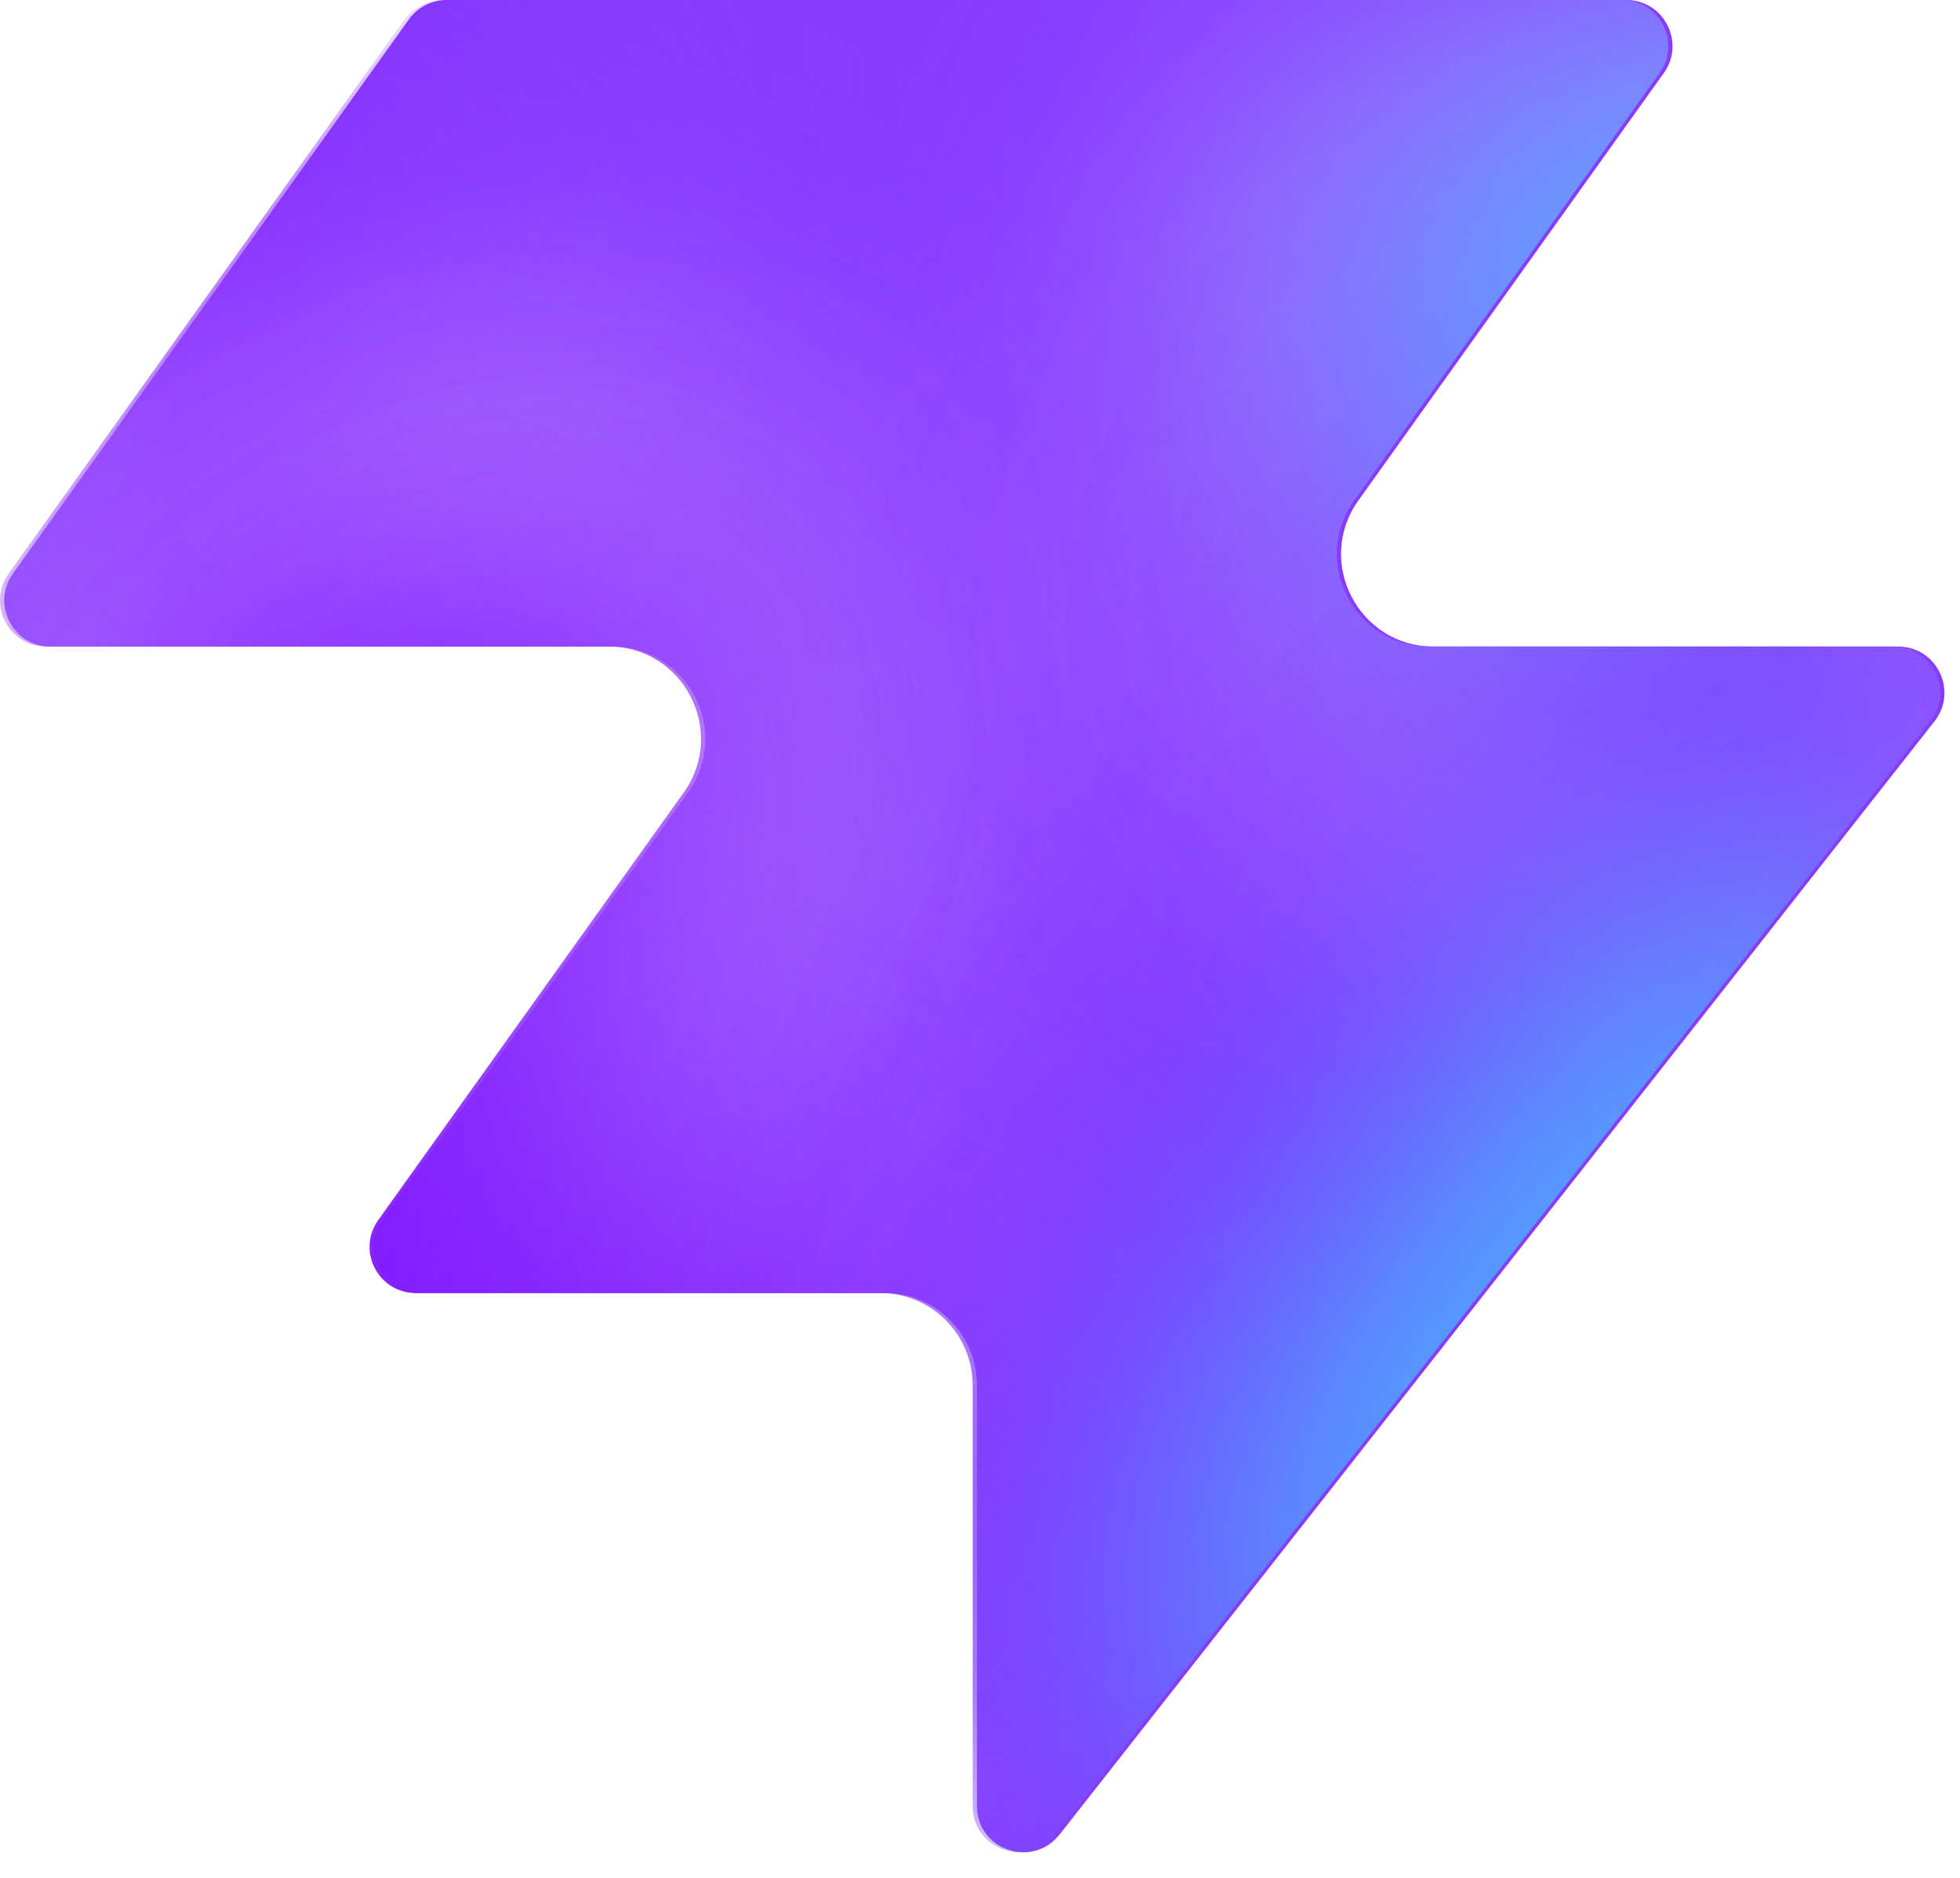
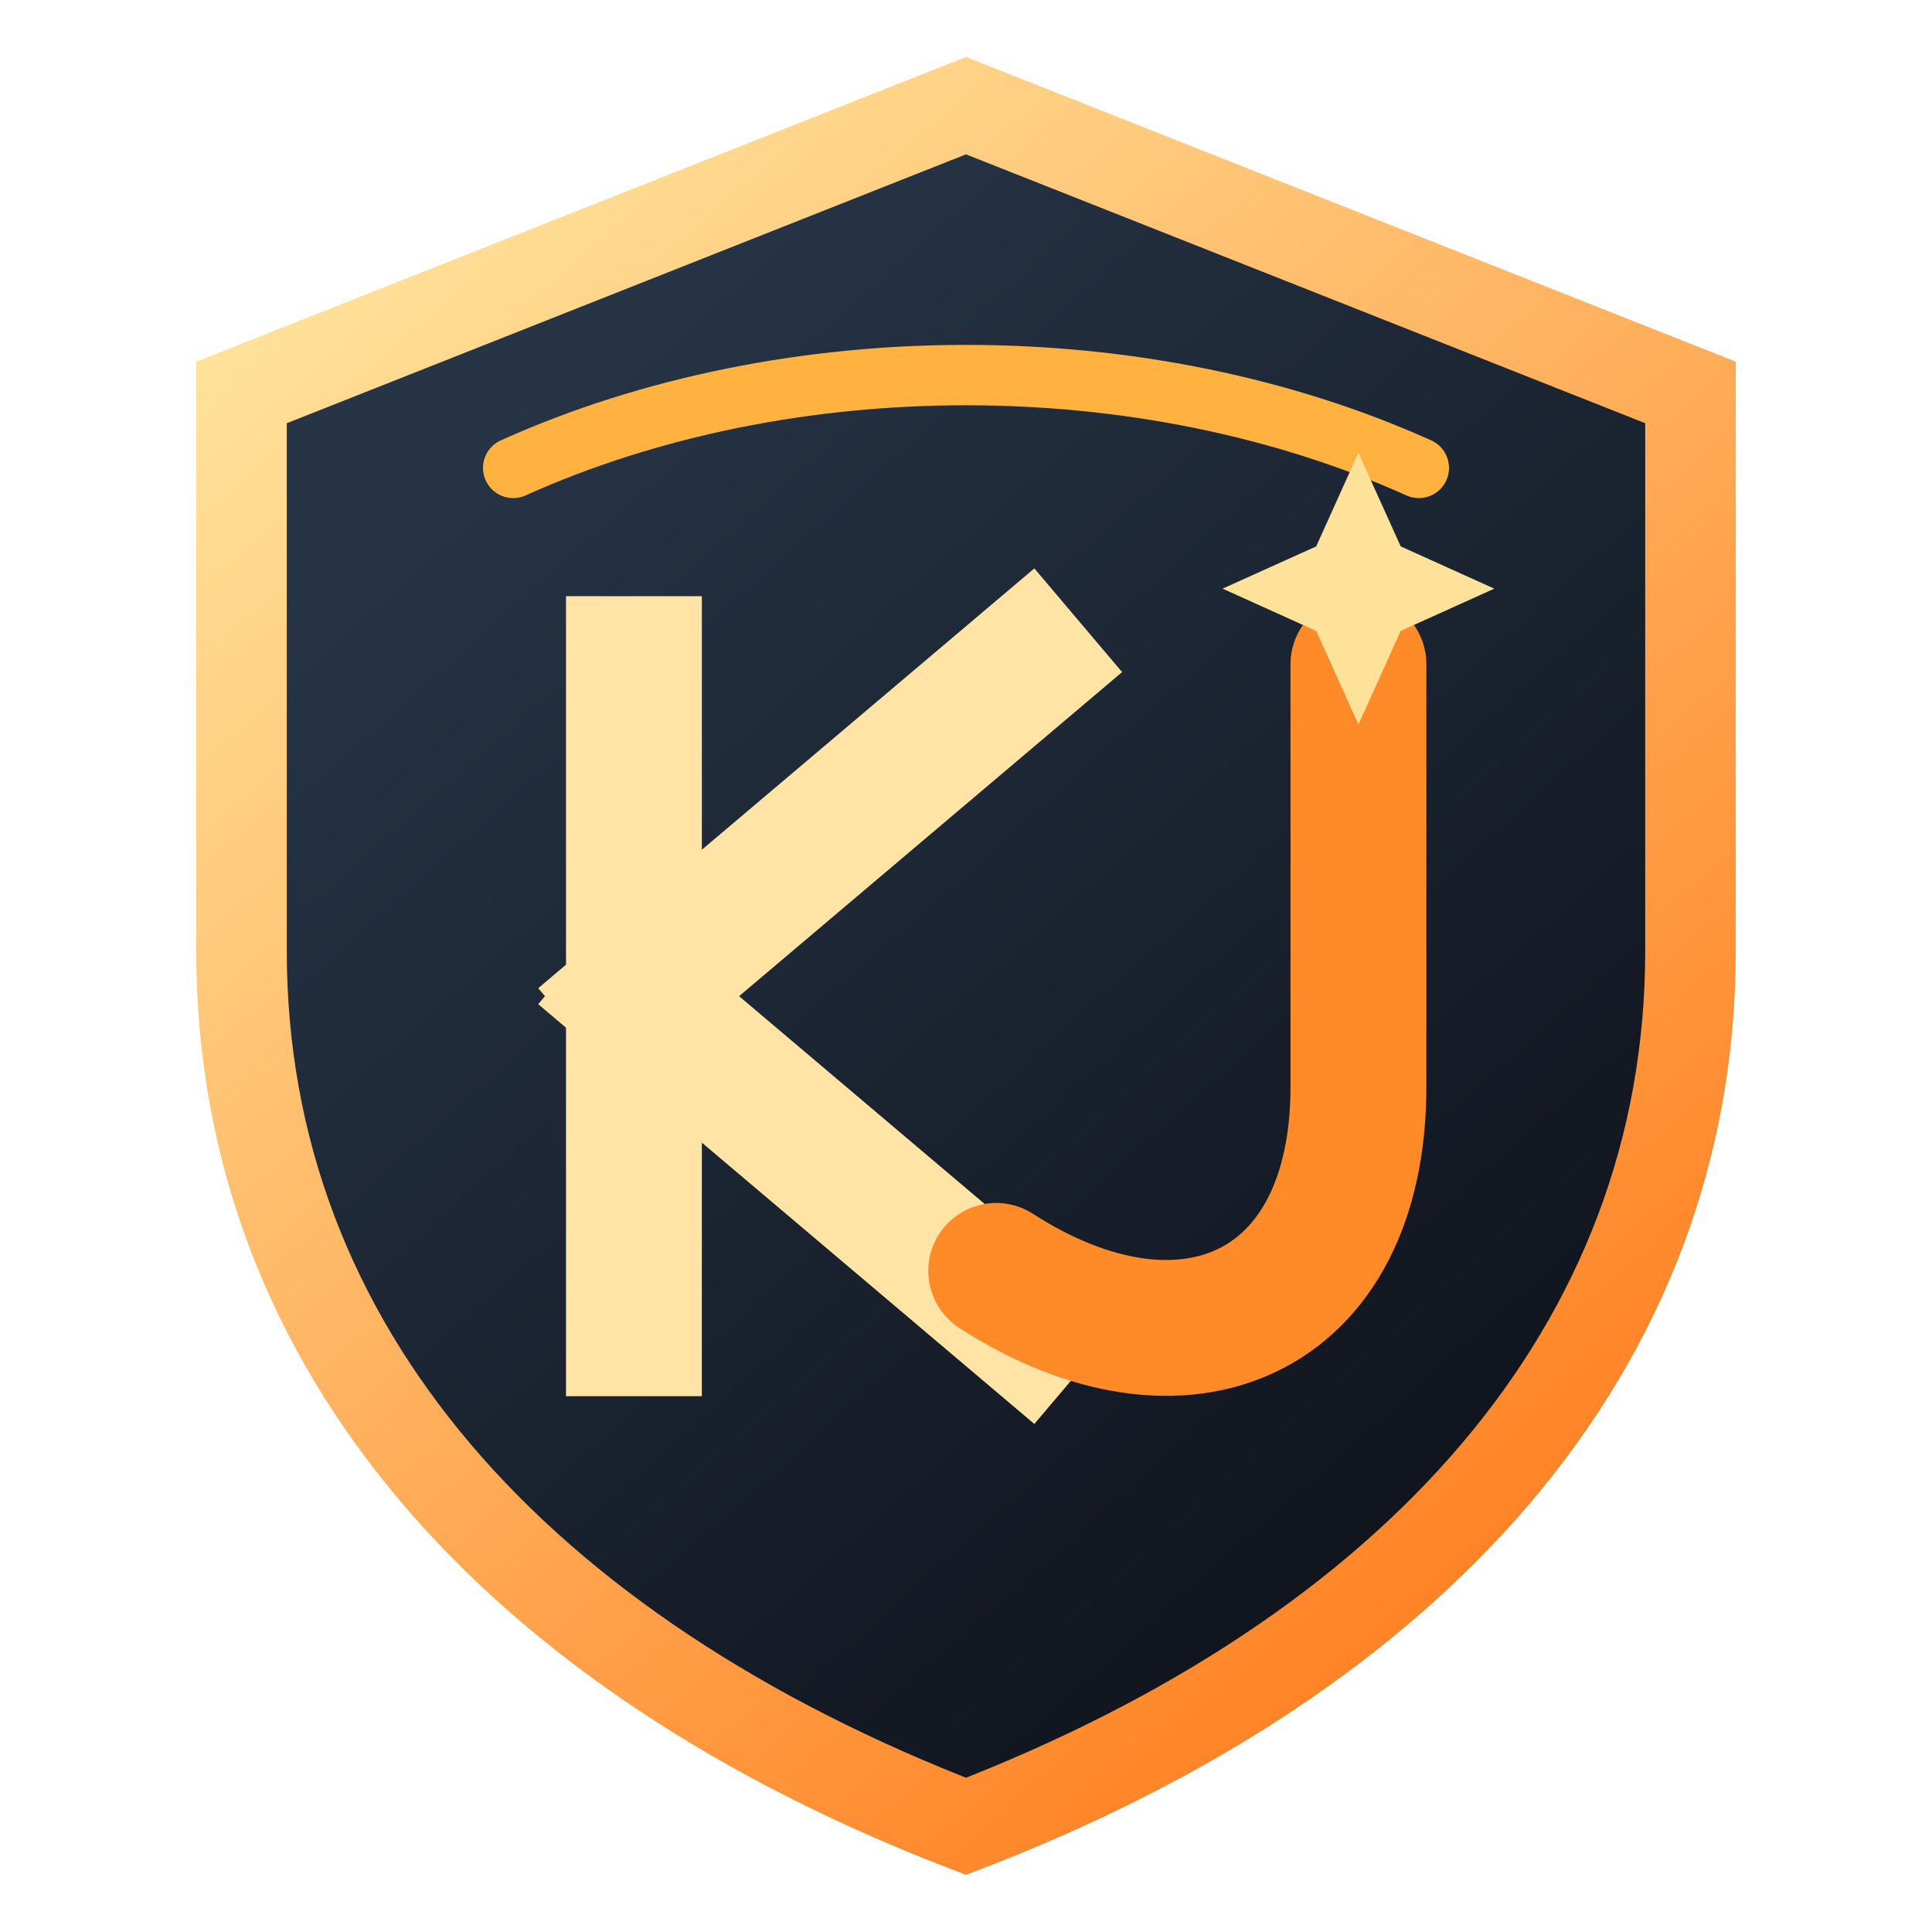
- <svg xmlns="http://www.w3.org/2000/svg" width="48" height="46" fill="none" viewBox="0 0 48 46">
-   <path fill="#863bff" d="M25.946 44.938c-.664.845-2.021.375-2.021-.698V33.937a2.26 2.26 0 0 0-2.262-2.262H10.287c-.92 0-1.456-1.04-.92-1.788l7.48-10.471c1.07-1.497 0-3.578-1.842-3.578H1.237c-.92 0-1.456-1.04-.92-1.788L10.013.474c.214-.297.556-.474.92-.474h28.894c.92 0 1.456 1.04.92 1.788l-7.48 10.471c-1.07 1.498 0 3.579 1.842 3.579h11.377c.943 0 1.473 1.088.89 1.83L25.947 44.94z" style="fill:#863bff;fill:color(display-p3 .525 .23 1);fill-opacity:1" />
-   <mask id="a" width="48" height="46" x="0" y="0" maskUnits="userSpaceOnUse" style="mask-type:alpha">
-     <path fill="#000" d="M25.842 44.938c-.664.844-2.021.375-2.021-.698V33.937a2.26 2.26 0 0 0-2.262-2.262H10.183c-.92 0-1.456-1.04-.92-1.788l7.48-10.471c1.07-1.498 0-3.579-1.842-3.579H1.133c-.92 0-1.456-1.04-.92-1.787L9.91.473c.214-.297.556-.474.92-.474h28.894c.92 0 1.456 1.04.92 1.788l-7.48 10.471c-1.07 1.498 0 3.578 1.842 3.578h11.377c.943 0 1.473 1.088.89 1.832L25.843 44.94z" style="fill:#000;fill-opacity:1" />
-   </mask>
-   <g mask="url(#a)">
-     <g filter="url(#b)">
-       <ellipse cx="5.508" cy="14.704" fill="#ede6ff" rx="5.508" ry="14.704" style="fill:#ede6ff;fill:color(display-p3 .927 .903 1);fill-opacity:1" transform="matrix(.00324 1 1 -.00324 -4.47 31.516)" />
-     </g>
-     <g filter="url(#c)">
-       <ellipse cx="10.399" cy="29.851" fill="#ede6ff" rx="10.399" ry="29.851" style="fill:#ede6ff;fill:color(display-p3 .927 .903 1);fill-opacity:1" transform="matrix(.00324 1 1 -.00324 -39.328 7.883)" />
-     </g>
-     <g filter="url(#d)">
-       <ellipse cx="5.508" cy="30.487" fill="#7e14ff" rx="5.508" ry="30.487" style="fill:#7e14ff;fill:color(display-p3 .492 .077 1);fill-opacity:1" transform="rotate(89.814 -25.913 -14.639)scale(1 -1)" />
-     </g>
-     <g filter="url(#e)">
-       <ellipse cx="5.508" cy="30.599" fill="#7e14ff" rx="5.508" ry="30.599" style="fill:#7e14ff;fill:color(display-p3 .492 .077 1);fill-opacity:1" transform="rotate(89.814 -32.644 -3.334)scale(1 -1)" />
-     </g>
-     <g filter="url(#f)">
-       <ellipse cx="5.508" cy="30.599" fill="#7e14ff" rx="5.508" ry="30.599" style="fill:#7e14ff;fill:color(display-p3 .492 .077 1);fill-opacity:1" transform="matrix(.00324 1 1 -.00324 -34.34 30.47)" />
-     </g>
-     <g filter="url(#g)">
-       <ellipse cx="14.072" cy="22.078" fill="#ede6ff" rx="14.072" ry="22.078" style="fill:#ede6ff;fill:color(display-p3 .927 .903 1);fill-opacity:1" transform="rotate(93.35 24.506 48.493)scale(-1 1)" />
-     </g>
-     <g filter="url(#h)">
-       <ellipse cx="3.47" cy="21.501" fill="#7e14ff" rx="3.47" ry="21.501" style="fill:#7e14ff;fill:color(display-p3 .492 .077 1);fill-opacity:1" transform="rotate(89.009 28.708 47.59)scale(-1 1)" />
-     </g>
-     <g filter="url(#i)">
-       <ellipse cx="3.47" cy="21.501" fill="#7e14ff" rx="3.47" ry="21.501" style="fill:#7e14ff;fill:color(display-p3 .492 .077 1);fill-opacity:1" transform="rotate(89.009 28.708 47.59)scale(-1 1)" />
-     </g>
-     <g filter="url(#j)">
-       <ellipse cx=".387" cy="8.972" fill="#7e14ff" rx="4.407" ry="29.108" style="fill:#7e14ff;fill:color(display-p3 .492 .077 1);fill-opacity:1" transform="rotate(39.51 .387 8.972)" />
-     </g>
-     <g filter="url(#k)">
-       <ellipse cx="47.523" cy="-6.092" fill="#7e14ff" rx="4.407" ry="29.108" style="fill:#7e14ff;fill:color(display-p3 .492 .077 1);fill-opacity:1" transform="rotate(37.892 47.523 -6.092)" />
-     </g>
-     <g filter="url(#l)">
-       <ellipse cx="41.412" cy="6.333" fill="#47bfff" rx="5.971" ry="9.665" style="fill:#47bfff;fill:color(display-p3 .28 .748 1);fill-opacity:1" transform="rotate(37.892 41.412 6.333)" />
-     </g>
-     <g filter="url(#m)">
-       <ellipse cx="-1.879" cy="38.332" fill="#7e14ff" rx="4.407" ry="29.108" style="fill:#7e14ff;fill:color(display-p3 .492 .077 1);fill-opacity:1" transform="rotate(37.892 -1.88 38.332)" />
-     </g>
-     <g filter="url(#n)">
-       <ellipse cx="-1.879" cy="38.332" fill="#7e14ff" rx="4.407" ry="29.108" style="fill:#7e14ff;fill:color(display-p3 .492 .077 1);fill-opacity:1" transform="rotate(37.892 -1.88 38.332)" />
-     </g>
-     <g filter="url(#o)">
-       <ellipse cx="35.651" cy="29.907" fill="#7e14ff" rx="4.407" ry="29.108" style="fill:#7e14ff;fill:color(display-p3 .492 .077 1);fill-opacity:1" transform="rotate(37.892 35.651 29.907)" />
-     </g>
-     <g filter="url(#p)">
-       <ellipse cx="38.418" cy="32.4" fill="#47bfff" rx="5.971" ry="15.297" style="fill:#47bfff;fill:color(display-p3 .28 .748 1);fill-opacity:1" transform="rotate(37.892 38.418 32.4)" />
-     </g>
-   </g>
+ <svg xmlns="http://www.w3.org/2000/svg" viewBox="0 0 64 64" fill="none">
  <defs>
-     <filter id="b" width="60.045" height="41.654" x="-19.77" y="16.149" color-interpolation-filters="sRGB" filterUnits="userSpaceOnUse">
-       <feFlood flood-opacity="0" result="BackgroundImageFix" />
-       <feBlend in="SourceGraphic" in2="BackgroundImageFix" result="shape" />
-       <feGaussianBlur result="effect1_foregroundBlur_2002_17158" stdDeviation="7.659" />
-     </filter>
-     <filter id="c" width="90.34" height="51.437" x="-54.613" y="-7.533" color-interpolation-filters="sRGB" filterUnits="userSpaceOnUse">
-       <feFlood flood-opacity="0" result="BackgroundImageFix" />
-       <feBlend in="SourceGraphic" in2="BackgroundImageFix" result="shape" />
-       <feGaussianBlur result="effect1_foregroundBlur_2002_17158" stdDeviation="7.659" />
-     </filter>
-     <filter id="d" width="79.355" height="29.4" x="-49.64" y="2.03" color-interpolation-filters="sRGB" filterUnits="userSpaceOnUse">
-       <feFlood flood-opacity="0" result="BackgroundImageFix" />
-       <feBlend in="SourceGraphic" in2="BackgroundImageFix" result="shape" />
-       <feGaussianBlur result="effect1_foregroundBlur_2002_17158" stdDeviation="4.596" />
-     </filter>
-     <filter id="e" width="79.579" height="29.4" x="-45.045" y="20.029" color-interpolation-filters="sRGB" filterUnits="userSpaceOnUse">
-       <feFlood flood-opacity="0" result="BackgroundImageFix" />
-       <feBlend in="SourceGraphic" in2="BackgroundImageFix" result="shape" />
-       <feGaussianBlur result="effect1_foregroundBlur_2002_17158" stdDeviation="4.596" />
-     </filter>
-     <filter id="f" width="79.579" height="29.4" x="-43.513" y="21.178" color-interpolation-filters="sRGB" filterUnits="userSpaceOnUse">
-       <feFlood flood-opacity="0" result="BackgroundImageFix" />
-       <feBlend in="SourceGraphic" in2="BackgroundImageFix" result="shape" />
-       <feGaussianBlur result="effect1_foregroundBlur_2002_17158" stdDeviation="4.596" />
-     </filter>
-     <filter id="g" width="74.749" height="58.852" x="15.756" y="-17.901" color-interpolation-filters="sRGB" filterUnits="userSpaceOnUse">
-       <feFlood flood-opacity="0" result="BackgroundImageFix" />
-       <feBlend in="SourceGraphic" in2="BackgroundImageFix" result="shape" />
-       <feGaussianBlur result="effect1_foregroundBlur_2002_17158" stdDeviation="7.659" />
-     </filter>
-     <filter id="h" width="61.377" height="25.362" x="23.548" y="2.284" color-interpolation-filters="sRGB" filterUnits="userSpaceOnUse">
-       <feFlood flood-opacity="0" result="BackgroundImageFix" />
-       <feBlend in="SourceGraphic" in2="BackgroundImageFix" result="shape" />
-       <feGaussianBlur result="effect1_foregroundBlur_2002_17158" stdDeviation="4.596" />
-     </filter>
-     <filter id="i" width="61.377" height="25.362" x="23.548" y="2.284" color-interpolation-filters="sRGB" filterUnits="userSpaceOnUse">
-       <feFlood flood-opacity="0" result="BackgroundImageFix" />
-       <feBlend in="SourceGraphic" in2="BackgroundImageFix" result="shape" />
-       <feGaussianBlur result="effect1_foregroundBlur_2002_17158" stdDeviation="4.596" />
-     </filter>
-     <filter id="j" width="56.045" height="63.649" x="-27.636" y="-22.853" color-interpolation-filters="sRGB" filterUnits="userSpaceOnUse">
-       <feFlood flood-opacity="0" result="BackgroundImageFix" />
-       <feBlend in="SourceGraphic" in2="BackgroundImageFix" result="shape" />
-       <feGaussianBlur result="effect1_foregroundBlur_2002_17158" stdDeviation="4.596" />
-     </filter>
-     <filter id="k" width="54.814" height="64.646" x="20.116" y="-38.415" color-interpolation-filters="sRGB" filterUnits="userSpaceOnUse">
-       <feFlood flood-opacity="0" result="BackgroundImageFix" />
-       <feBlend in="SourceGraphic" in2="BackgroundImageFix" result="shape" />
-       <feGaussianBlur result="effect1_foregroundBlur_2002_17158" stdDeviation="4.596" />
-     </filter>
-     <filter id="l" width="33.541" height="35.313" x="24.641" y="-11.323" color-interpolation-filters="sRGB" filterUnits="userSpaceOnUse">
-       <feFlood flood-opacity="0" result="BackgroundImageFix" />
-       <feBlend in="SourceGraphic" in2="BackgroundImageFix" result="shape" />
-       <feGaussianBlur result="effect1_foregroundBlur_2002_17158" stdDeviation="4.596" />
-     </filter>
-     <filter id="m" width="54.814" height="64.646" x="-29.286" y="6.009" color-interpolation-filters="sRGB" filterUnits="userSpaceOnUse">
-       <feFlood flood-opacity="0" result="BackgroundImageFix" />
-       <feBlend in="SourceGraphic" in2="BackgroundImageFix" result="shape" />
-       <feGaussianBlur result="effect1_foregroundBlur_2002_17158" stdDeviation="4.596" />
-     </filter>
-     <filter id="n" width="54.814" height="64.646" x="-29.286" y="6.009" color-interpolation-filters="sRGB" filterUnits="userSpaceOnUse">
-       <feFlood flood-opacity="0" result="BackgroundImageFix" />
-       <feBlend in="SourceGraphic" in2="BackgroundImageFix" result="shape" />
-       <feGaussianBlur result="effect1_foregroundBlur_2002_17158" stdDeviation="4.596" />
-     </filter>
-     <filter id="o" width="54.814" height="64.646" x="8.244" y="-2.416" color-interpolation-filters="sRGB" filterUnits="userSpaceOnUse">
-       <feFlood flood-opacity="0" result="BackgroundImageFix" />
-       <feBlend in="SourceGraphic" in2="BackgroundImageFix" result="shape" />
-       <feGaussianBlur result="effect1_foregroundBlur_2002_17158" stdDeviation="4.596" />
-     </filter>
-     <filter id="p" width="39.409" height="43.623" x="18.713" y="10.588" color-interpolation-filters="sRGB" filterUnits="userSpaceOnUse">
-       <feFlood flood-opacity="0" result="BackgroundImageFix" />
-       <feBlend in="SourceGraphic" in2="BackgroundImageFix" result="shape" />
-       <feGaussianBlur result="effect1_foregroundBlur_2002_17158" stdDeviation="4.596" />
-     </filter>
+     <linearGradient id="frame" x1="11" x2="53" y1="8" y2="56" gradientUnits="userSpaceOnUse">
+       <stop stop-color="#FFE29A" />
+       <stop offset="1" stop-color="#FF7A1A" />
+     </linearGradient>
+     <linearGradient id="core" x1="16" x2="48" y1="14" y2="50" gradientUnits="userSpaceOnUse">
+       <stop stop-color="#263446" />
+       <stop offset="1" stop-color="#10141D" />
+     </linearGradient>
  </defs>
+   <path d="M32 3.5 56 13v18.5c0 13.2-9.2 23.3-24 29C17.2 54.8 8 44.7 8 31.5V13L32 3.5Z" fill="url(#core)" stroke="url(#frame)" stroke-width="3" />
+   <path d="M17 15.5c9.1-4.1 20.9-4.1 30 0" stroke="#FFB23F" stroke-linecap="round" stroke-width="2" />
+   <path d="M21 22v22m0-11 13-11M21 33l13 11" stroke="#FFE4A6" stroke-linecap="square" stroke-linejoin="miter" stroke-width="4.5" />
+   <path d="M45 22v14c0 7.6-5.8 10.1-12 6.1" stroke="#FF8A28" stroke-linecap="round" stroke-width="4.5" />
+   <path d="m45 15 1.4 3.1 3.1 1.4-3.1 1.4L45 24l-1.4-3.1-3.1-1.4 3.1-1.4L45 15Z" fill="#FFE29A" />
</svg>
